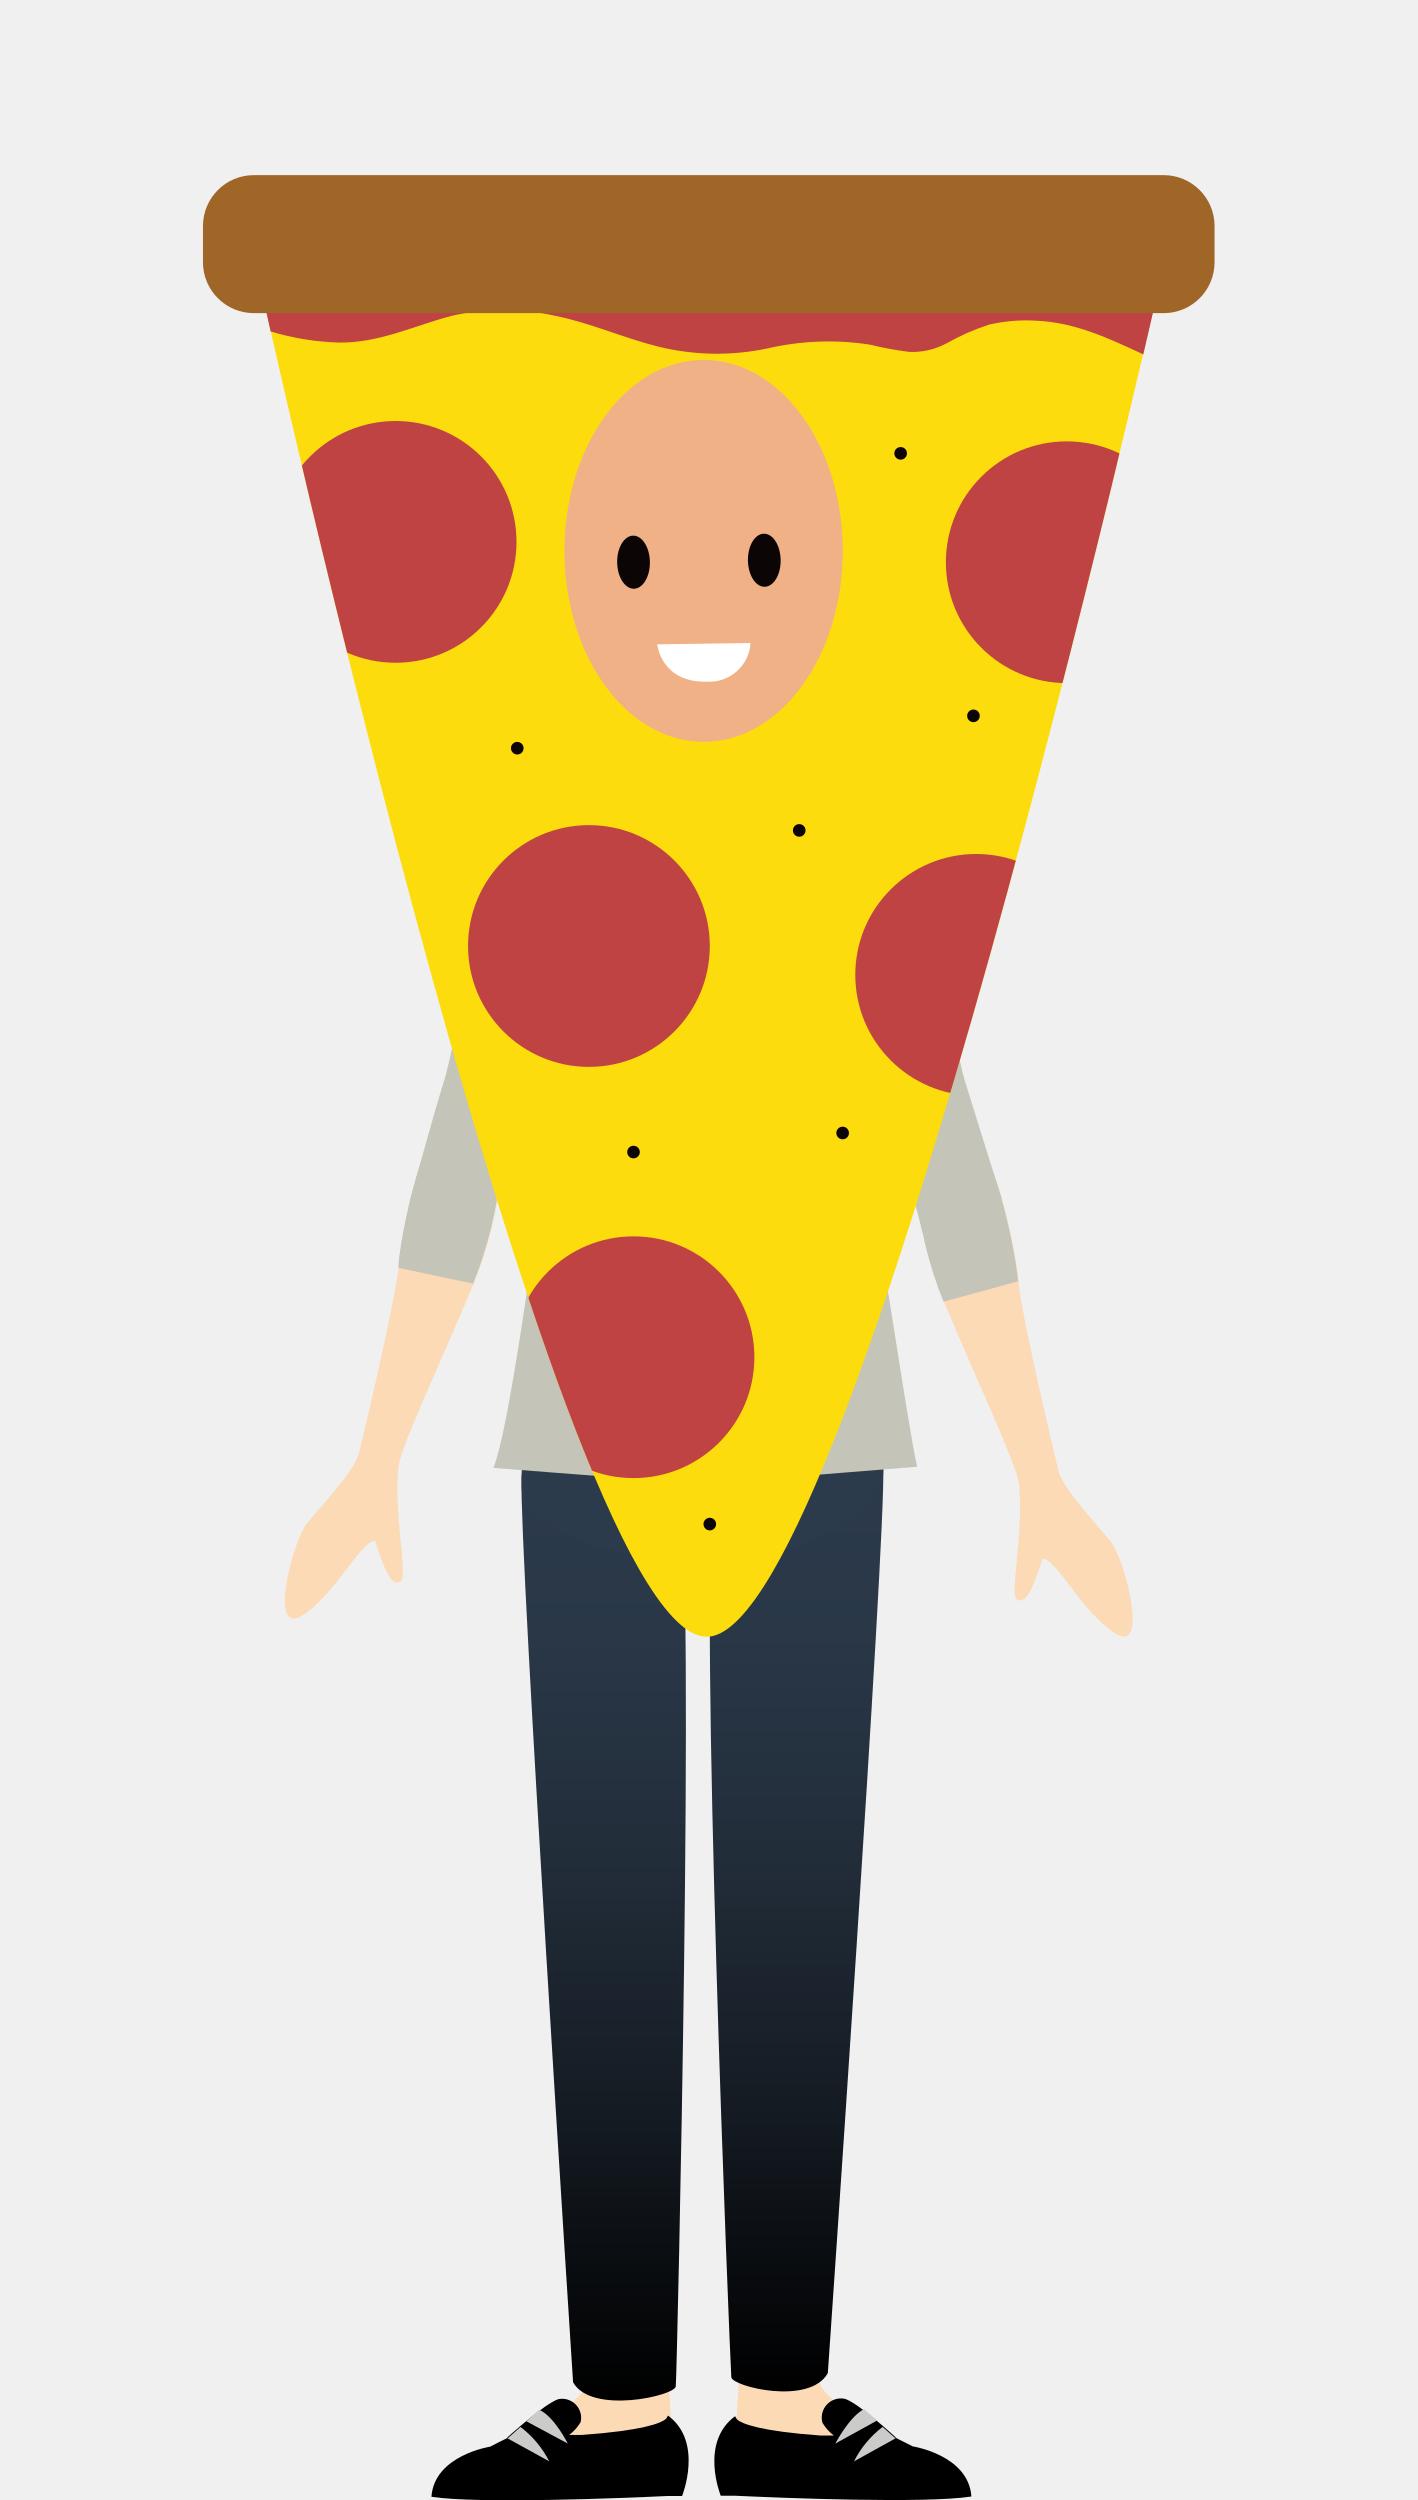
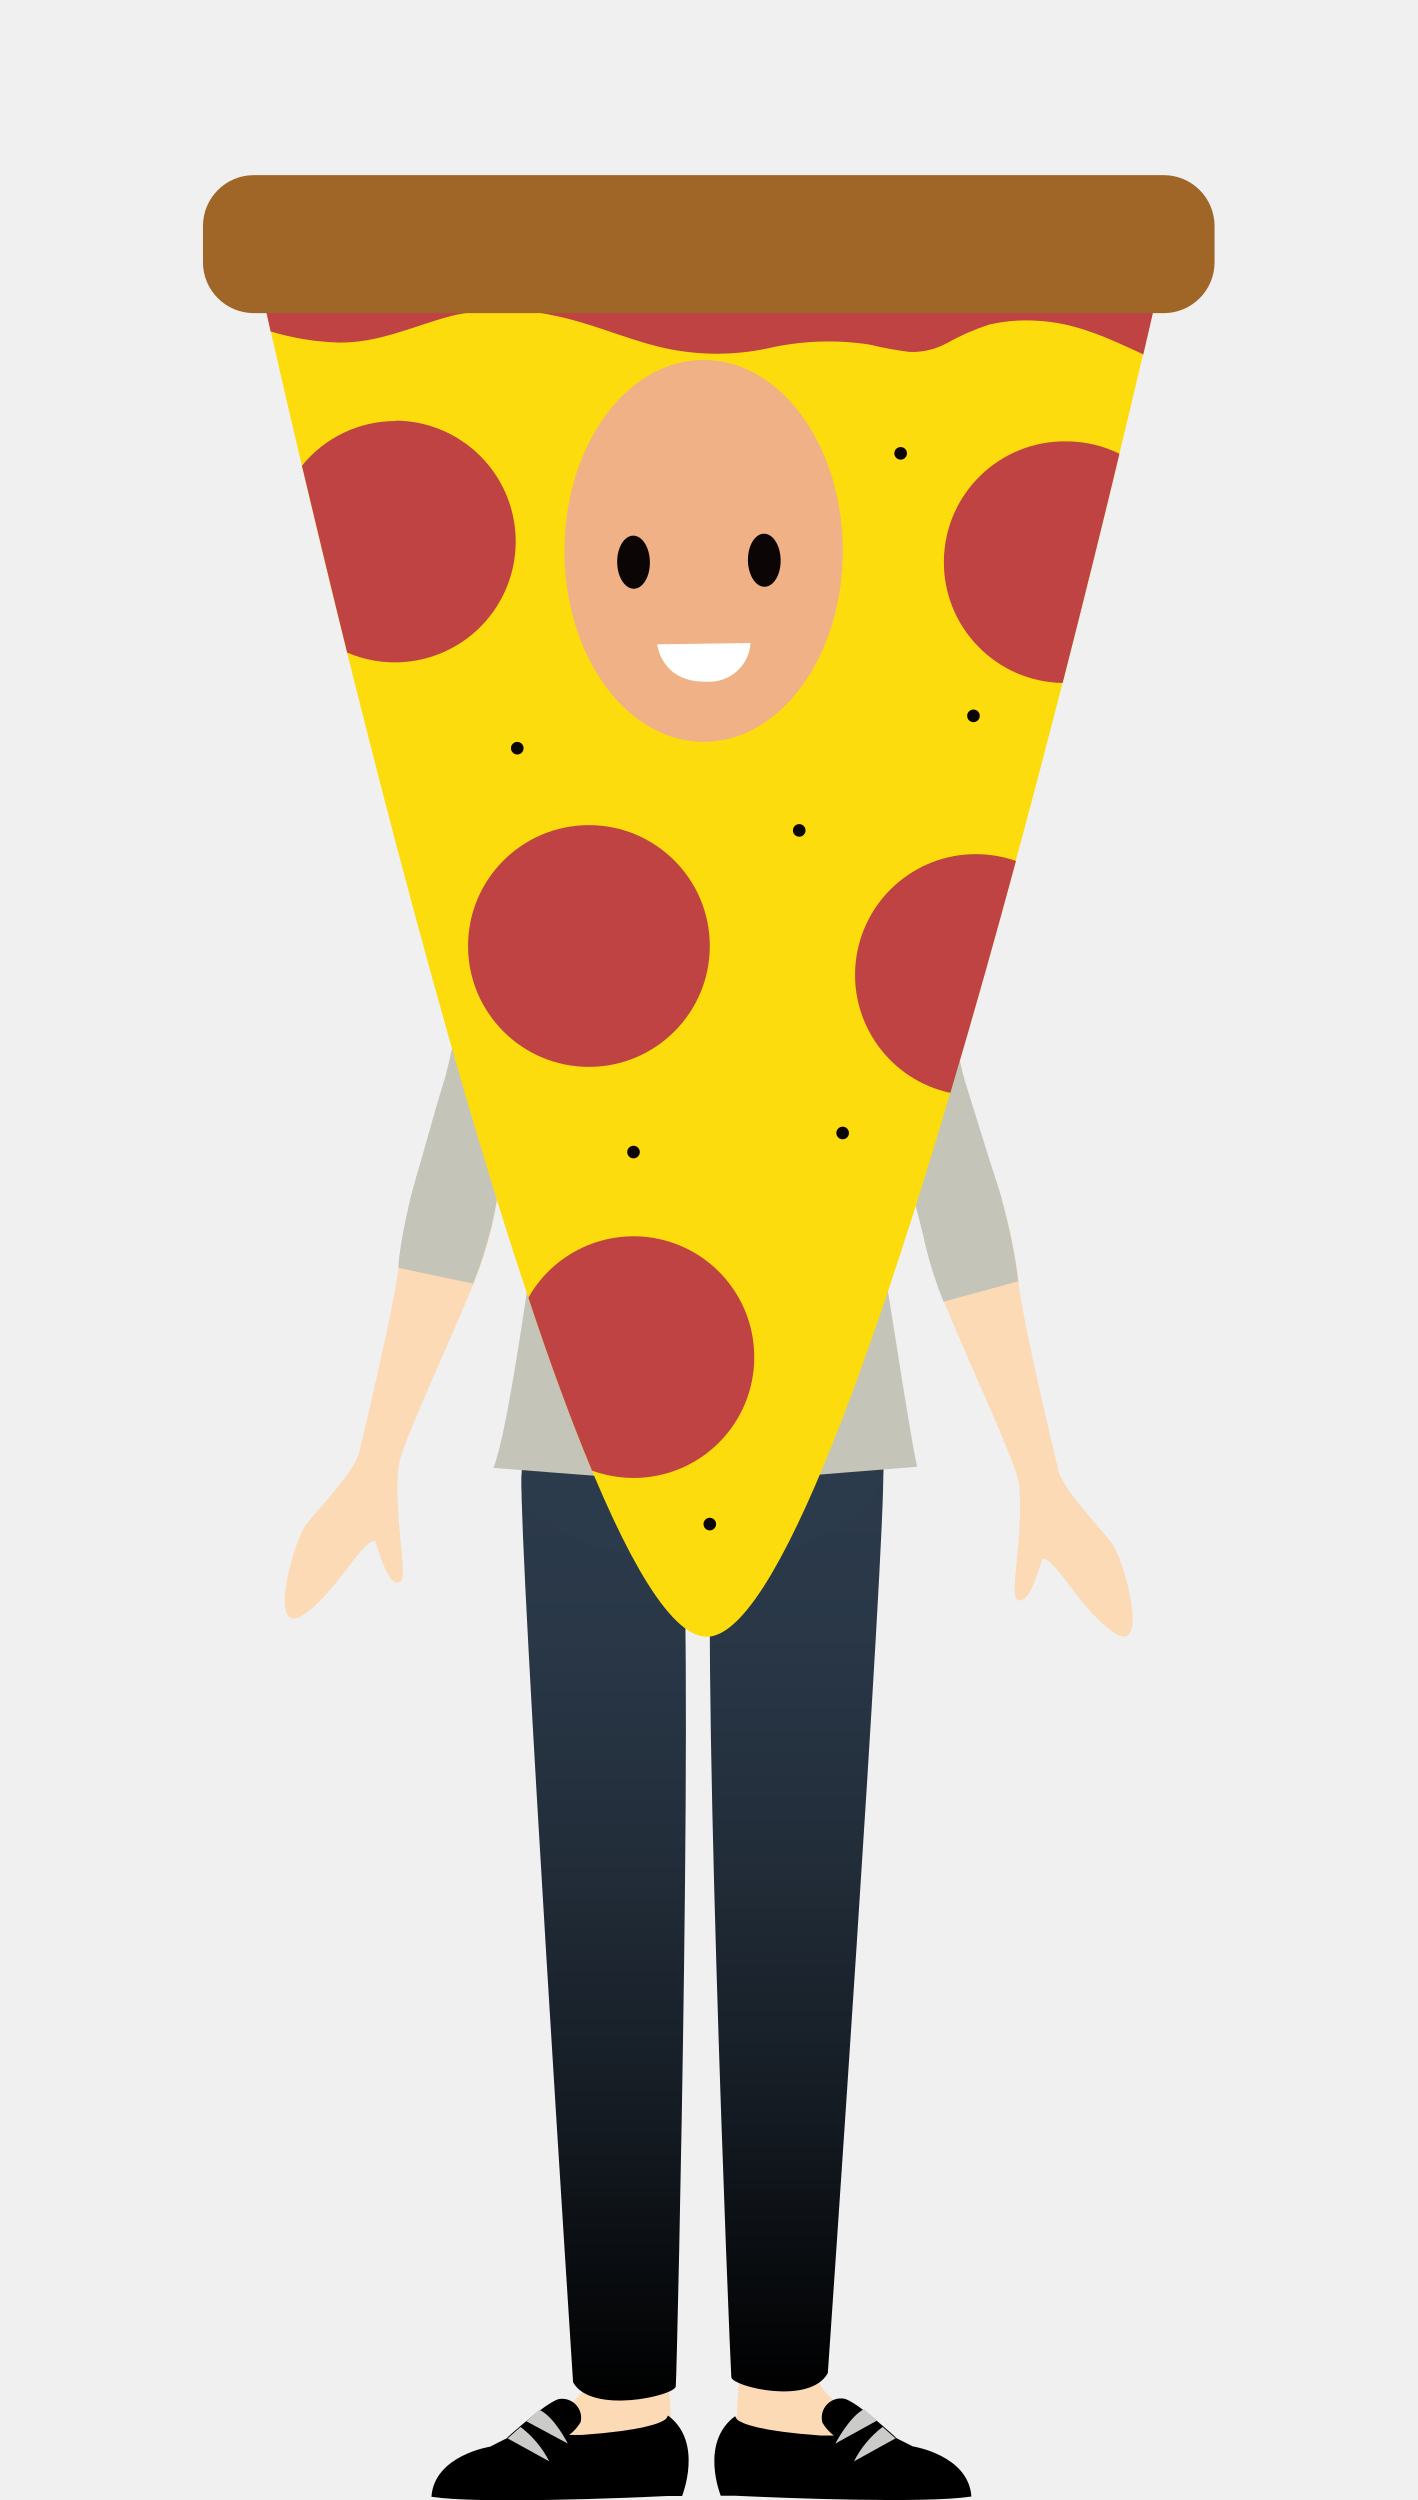
<svg xmlns="http://www.w3.org/2000/svg" xmlns:xlink="http://www.w3.org/1999/xlink" width="110" height="194" viewBox="0 0 110 194">
  <defs>
    <linearGradient id="New_Gradient_Swatch_4" x1="61.82" y1="111.11" x2="61.82" y2="185.57" gradientUnits="userSpaceOnUse">
      <stop offset="0" stop-color="#2c3b4c" />
      <stop offset="0.21" stop-color="#293747" />
      <stop offset="0.46" stop-color="#212c38" />
      <stop offset="0.73" stop-color="#131920" />
      <stop offset="1" />
    </linearGradient>
    <linearGradient id="New_Gradient_Swatch_4-2" x1="46.85" y1="111.32" x2="46.85" y2="186.28" xlink:href="#New_Gradient_Swatch_4" />
-     <clipPath id="clip-path">
-       <path d="M20.21,22.13S43.54,128.4,55.08,127,89.94,22.13,89.94,22.13Z" fill="none" />
-     </clipPath>
  </defs>
  <g id="landians">
    <path d="M82.17,114.27s-2.9-12-3.14-14.84-2.49-14.14-6-12.91c-3.13,1.1-2,9.09.22,14.49s5.65,12.61,5.82,14.15c.41,3.63-.74,8.56-.17,8.94.73.48,1.26-.9,2-3.15,1.09,0,3.2,4.37,5.72,5.85s.71-5.63-.39-7.12C85.31,118.5,82.72,115.84,82.17,114.27Z" fill="#fcdab5" />
    <path d="M79,99.43c-.25-2.85-2.49-14.14-6-12.91-3.13,1.1-2,9.09.22,14.49" fill="#c4c4b8" />
    <path d="M63.87,177.07s-1.6,6.63.18,8.57,8.48,8,8.48,8L57,190.14s.62-8.72.62-12.24S63.87,177.07,63.87,177.07Z" fill="#fcdab5" />
    <path d="M75.38,193.73c-.22-3.22-4.55-3.89-4.55-3.89s0,0,0,0l-1.37-.69.06,0s-2.89-2.67-3.95-3A1.49,1.49,0,0,0,63.82,188a3.42,3.42,0,0,0,.89,1c-.31,0-.64,0-1,0-4.73-.34-6.11-.91-6.51-1.24l-.16-.26c-2.78,2.05-1.11,6.17-1.11,6.17l.34,0v0h.79C60.67,193.84,71.77,194.29,75.38,193.73Z" />
    <path d="M64.82,189.62s1.11-2.12,2.23-2.67l1,.89Z" fill="#cbcbca" />
    <path d="M66.27,191a7.72,7.72,0,0,1,2.22-2.67l1,.89Z" fill="#cbcbca" />
    <path d="M64.24,184.15s4.51-64.83,4.3-70.23-12.13-2.2-13.11,2.69c-1.24,6.23,1.22,66.59,1.32,67.86C56.81,185.2,62.84,186.69,64.24,184.15Z" fill="url(#New_Gradient_Swatch_4)" />
    <path d="M45.37,177.07s1.6,6.63-.18,8.57-8.48,8-8.48,8l15.52-3.5s-.63-8.72-.63-12.24S45.37,177.07,45.37,177.07Z" fill="#fcdab5" />
    <path d="M51.84,187.45l-.16.26c-.4.33-1.78.9-6.51,1.24-.35,0-.68,0-1,0a3.42,3.42,0,0,0,.89-1,1.48,1.48,0,0,0-1.72-1.78c-1.06.33-4,3-4,3l.07,0c-.43.21-.9.44-1.37.69l0,0s-4.34.67-4.56,3.89c3.61.56,14.71.11,18.31-.06h.79v0l.35,0S54.62,189.5,51.84,187.45Z" />
    <path d="M44.06,189.62S43,187.5,41.84,187l-1,.89Z" fill="#cbcbca" />
    <path d="M42.62,191a7.79,7.79,0,0,0-2.23-2.67l-1,.89Z" fill="#cbcbca" />
    <path d="M44.47,184.86s-4.2-64.79-4-70.18,11.27-3.75,12.25,1.15c1.24,6.22-.17,68.08-.28,69.35C52.39,185.91,45.87,187.4,44.47,184.86Z" fill="url(#New_Gradient_Swatch_4-2)" />
    <path d="M40.9,104.62s-.45,8.35-.42,10.06c0,1.2,0,1.72.56,2.3,5.19,5.46,21.14,5.72,26.16-.35.81-1,1.41-1.4,1.34-2.71-.07-1.54-.54-9.59-.54-9.59Z" fill="#2c3b4c" />
    <path d="M67,63.77c4.79,2.61,7.17,17.87,7.84,20,.87,2.83,2.89,9.25,2.89,9.25l-6.13,2.67S69.93,88.9,69,86.64c-1.75-4.14-5.67-11.91-6.54-15C61.35,67.69,62.22,61.15,67,63.77Z" fill="#c4c4b8" />
    <path d="M42.49,63.78c-4.81,2.59-7.29,17.83-8,20-.89,2.82-2.68,9.42-2.68,9.42l5.64,4.46s1.85-8.54,2.91-11c1.77-4.13,5.74-11.88,6.63-15C48.13,67.74,47.3,61.2,42.49,63.78Z" fill="#c4c4b8" />
    <path d="M50.75,54.59s.37,6.15-2.58,7.76c-.65.36,3.13,26.82,6.58,27.05C57.2,89.56,59.49,68,61,62.69c0,0-3-1.3-2.32-7.38C58.93,52.71,50.75,54.59,50.75,54.59Z" fill="#e1c3a5" />
    <path d="M54.79,69.52l1.7-4.66L60.89,62s5,.78,5.23,1.65c.21,2.62,1.5,7.17,0,12-.52,1.68-.1,7.72,1.16,14.68,1.29,7.15,3.2,20.46,3.89,23.49L57.69,114.9s-1.17-3.33-3-10.13L52.29,115l-14-1.09c1.2-3,2.93-16.15,4.11-23.88,1-6.59.91-12.76.42-14.34-1.5-4.83-.22-8.87,0-11.49.22-.87,5.48-2.33,5.48-2.33l4.3,3Z" fill="#c4c4b8" />
    <path d="M27.83,112.88s2.9-12,3.14-14.85,2.49-14.14,6-12.9c3.13,1.09,2,9.08-.22,14.48s-5.65,12.62-5.82,14.15c-.41,3.63.74,8.56.17,8.94-.73.49-1.26-.9-2-3.14-1.09,0-3.2,4.36-5.72,5.84s-.71-5.63.39-7.12C24.69,117.1,27.28,114.44,27.83,112.88Z" fill="#fcdab5" />
    <path d="M30.93,98.39c0-.13,0-.25,0-.36.25-2.85,2.49-14.14,6-12.9,3.13,1.09,2,9.08-.22,14.48" fill="#c4c4b8" />
    <path d="M20.21,22.13S43.54,128.4,55.08,127,89.94,22.13,89.94,22.13Z" fill="#fddc0d" />
    <path d="M26.22,26.58c3.14.07,5.85-1.28,8.82-2.07a18.08,18.08,0,0,1,8.05,0c2.75.55,5.29,1.72,8,2.39a19,19,0,0,0,8.46.14,21,21,0,0,1,7.93-.3,27.49,27.49,0,0,0,3.09.57,5.64,5.64,0,0,0,2.87-.66,18.1,18.1,0,0,1,3.31-1.46,12.89,12.89,0,0,1,3.72-.3c3,.14,5.6,1.38,8.25,2.61.79-3.37,1.23-5.34,1.23-5.34H20.21L21,25.72A20.28,20.28,0,0,0,26.22,26.58Z" fill="#bf4343" />
    <rect x="15.75" y="13.59" width="78.5" height="10.71" rx="3.95" fill="#a06627" />
-     <g clip-path="url(#clip-path)">
-       <circle cx="30.7" cy="42.05" r="9.38" fill="#bf4343" />
-       <circle cx="75.75" cy="75.65" r="9.38" fill="#bf4343" />
-       <circle cx="49.16" cy="105.32" r="9.38" fill="#bf4343" />
-       <circle cx="45.7" cy="73.41" r="9.38" fill="#bf4343" />
-       <circle cx="82.78" cy="43.63" r="9.38" fill="#bf4343" />
-       <circle cx="40.14" cy="58.06" r="0.49" fill="#0c0506" />
-       <circle cx="69.89" cy="35.18" r="0.49" fill="#0c0506" />
-       <circle cx="75.54" cy="55.55" r="0.49" fill="#0c0506" />
-       <circle cx="62.02" cy="64.44" r="0.49" fill="#0c0506" />
-       <circle cx="49.16" cy="89.4" r="0.49" fill="#0c0506" />
-       <circle cx="65.39" cy="87.92" r="0.49" fill="#0c0506" />
-       <circle cx="55.08" cy="118.27" r="0.49" fill="#0c0506" />
-     </g>
+     <path d="M30.7,32.67a9.34,9.34,0,0,0-7.27,3.47c1,4.2,2.18,9.13,3.51,14.5a9.38,9.38,0,1,0,3.76-18Z" fill="#bf4343" />
+     <circle cx="45.7" cy="73.41" r="9.38" fill="#bf4343" />
+     <circle cx="40.14" cy="58.06" r="0.49" fill="#0c0506" />
+     <circle cx="69.89" cy="35.18" r="0.49" fill="#0c0506" />
+     <circle cx="75.54" cy="55.55" r="0.49" fill="#0c0506" />
+     <circle cx="62.02" cy="64.44" r="0.49" fill="#0c0506" />
+     <circle cx="49.16" cy="89.4" r="0.49" fill="#0c0506" />
+     <circle cx="65.39" cy="87.92" r="0.49" fill="#0c0506" />
+     <circle cx="55.08" cy="118.27" r="0.49" fill="#0c0506" />
+     <path d="M82.78,34.25A9.37,9.37,0,0,0,82.46,53c1.71-6.68,3.21-12.79,4.41-17.79A9.35,9.35,0,0,0,82.78,34.25Z" fill="#bf4343" />
+     <path d="M75.75,66.28a9.37,9.37,0,0,0-2,18.53c1.76-5.93,3.47-12,5.09-18A9.53,9.53,0,0,0,75.75,66.28Z" fill="#bf4343" />
+     <path d="M58.53,105.32A9.37,9.37,0,0,0,41,100.7c1.66,5,3.32,9.54,4.94,13.42a9.56,9.56,0,0,0,3.22.57A9.36,9.36,0,0,0,58.53,105.32Z" fill="#bf4343" />
  </g>
  <g id="face">
    <ellipse cx="54.6" cy="42.75" rx="10.8" ry="14.82" fill="#f1b186" />
    <path d="M51,50l7.24-.1a3.2,3.2,0,0,1-3.35,3C51.29,53,51,50,51,50Z" fill="#fff" />
    <ellipse cx="49.16" cy="43.63" rx="1.27" ry="2.06" transform="translate(-0.64 0.73) rotate(-0.85)" fill="#0c0506" />
    <ellipse cx="59.31" cy="43.48" rx="1.27" ry="2.06" transform="translate(-0.64 0.88) rotate(-0.85)" fill="#0c0506" />
  </g>
</svg>
